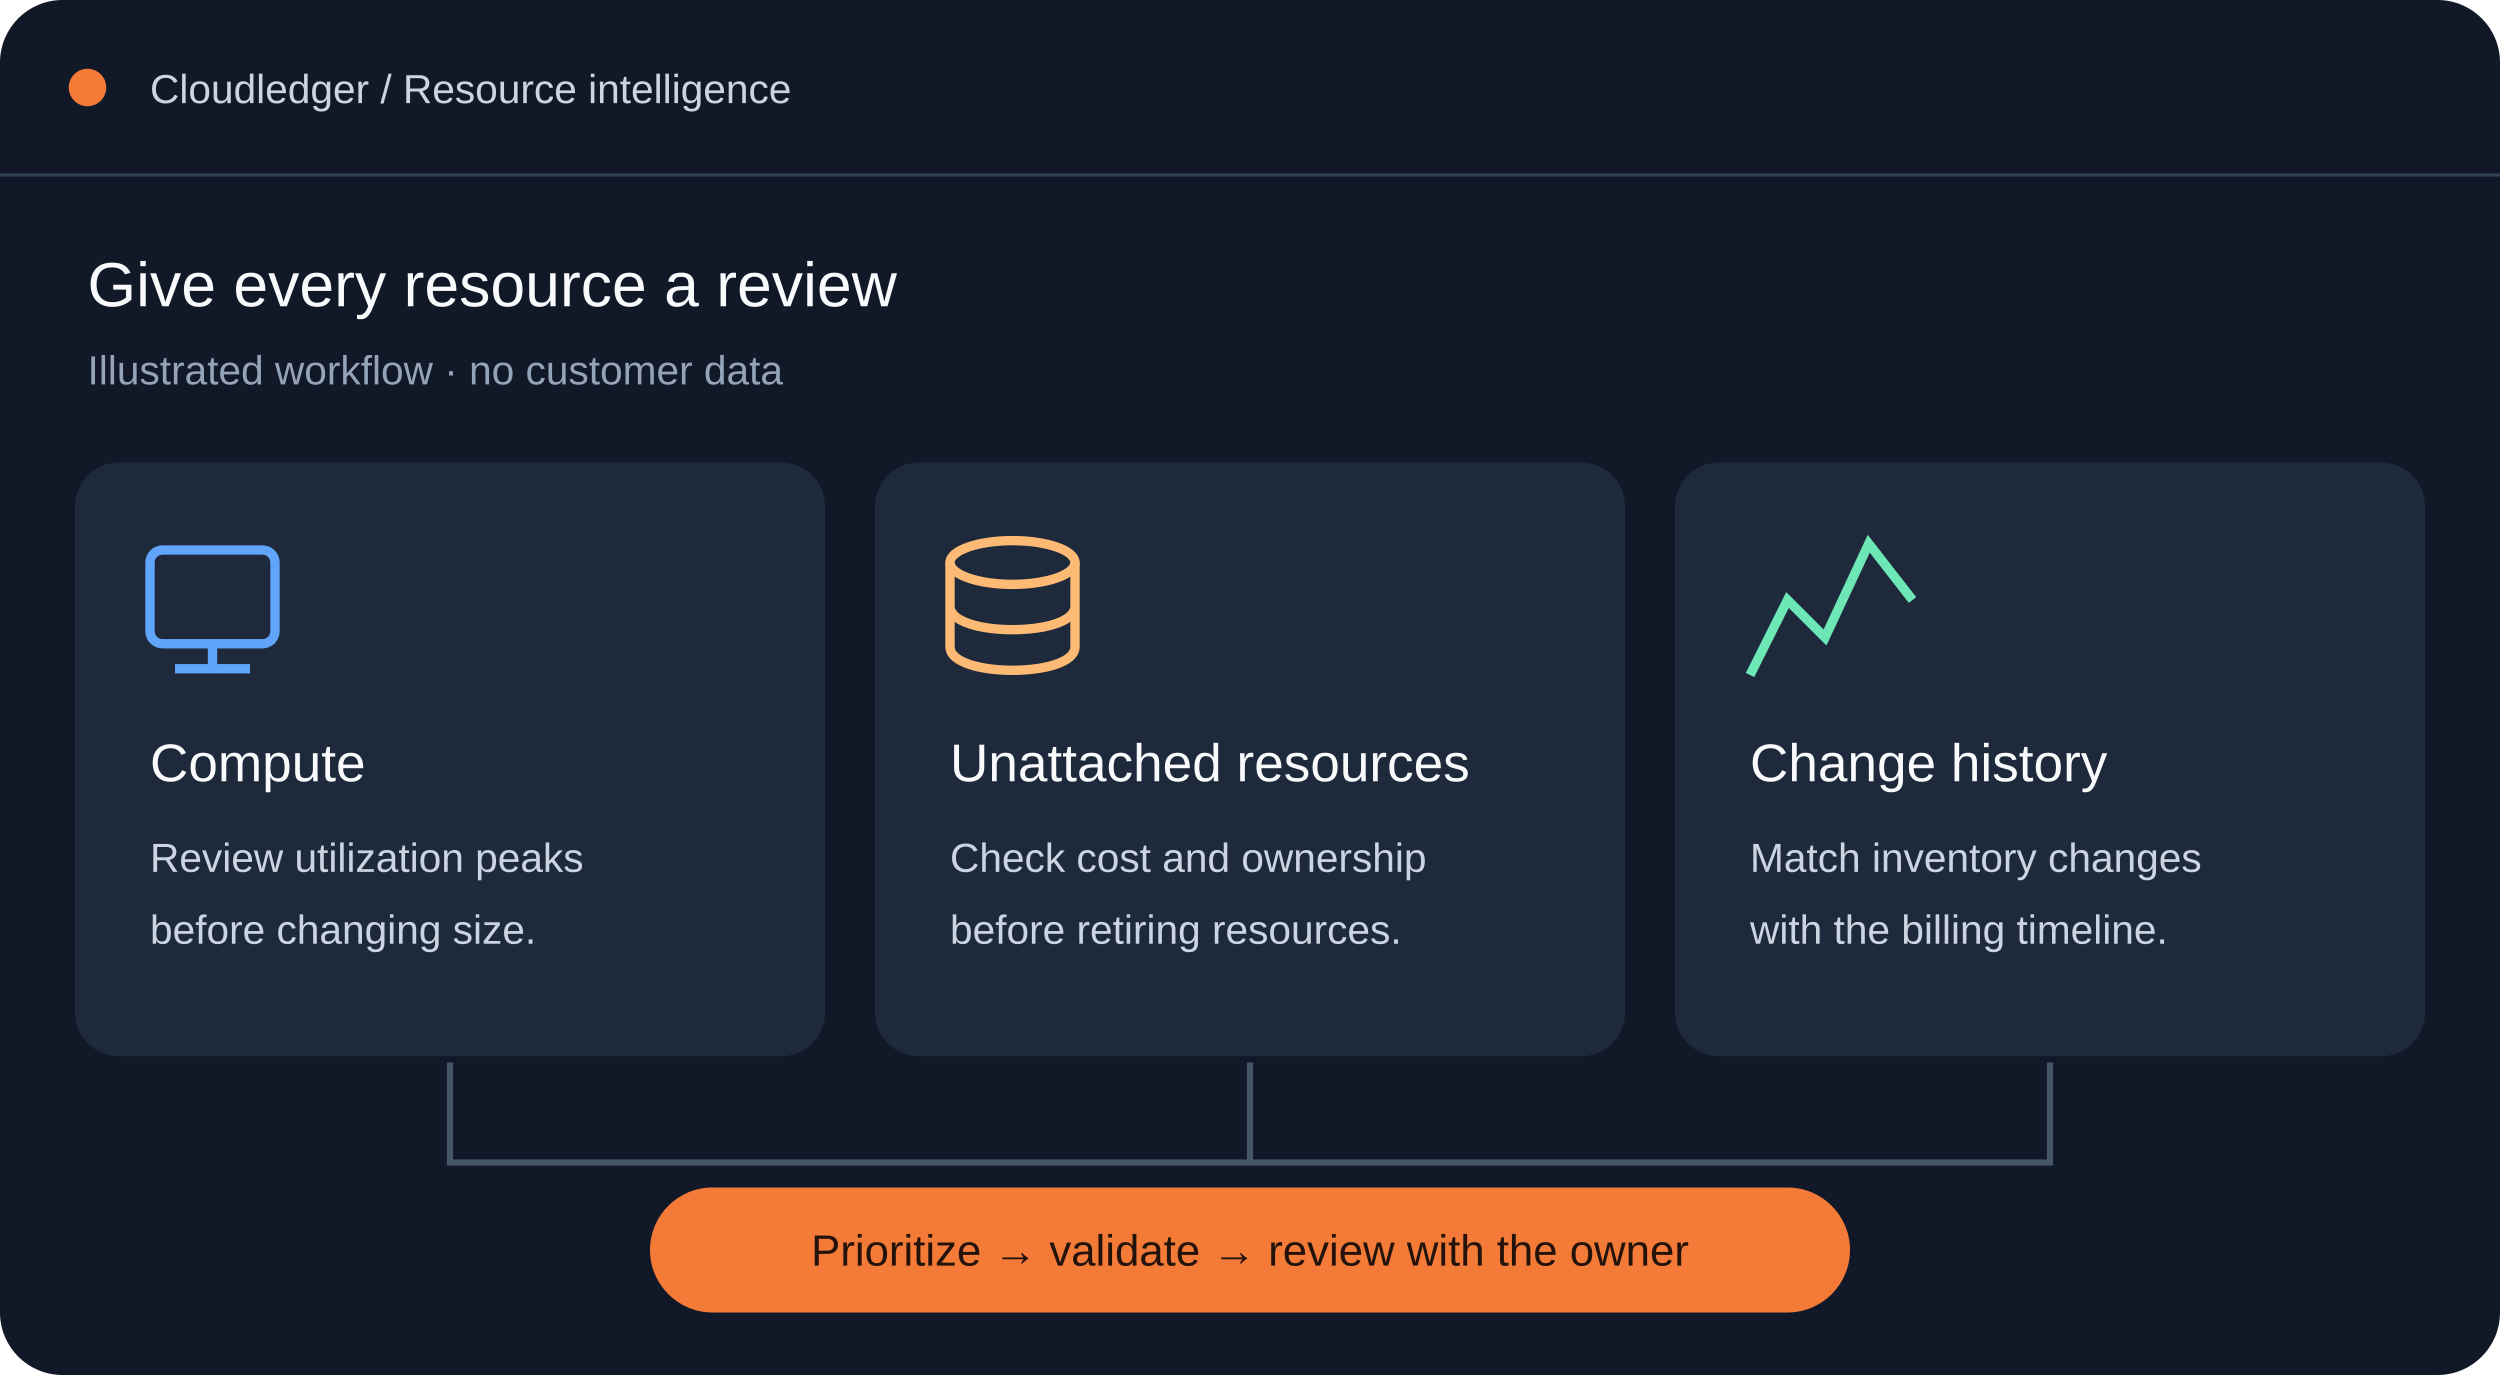
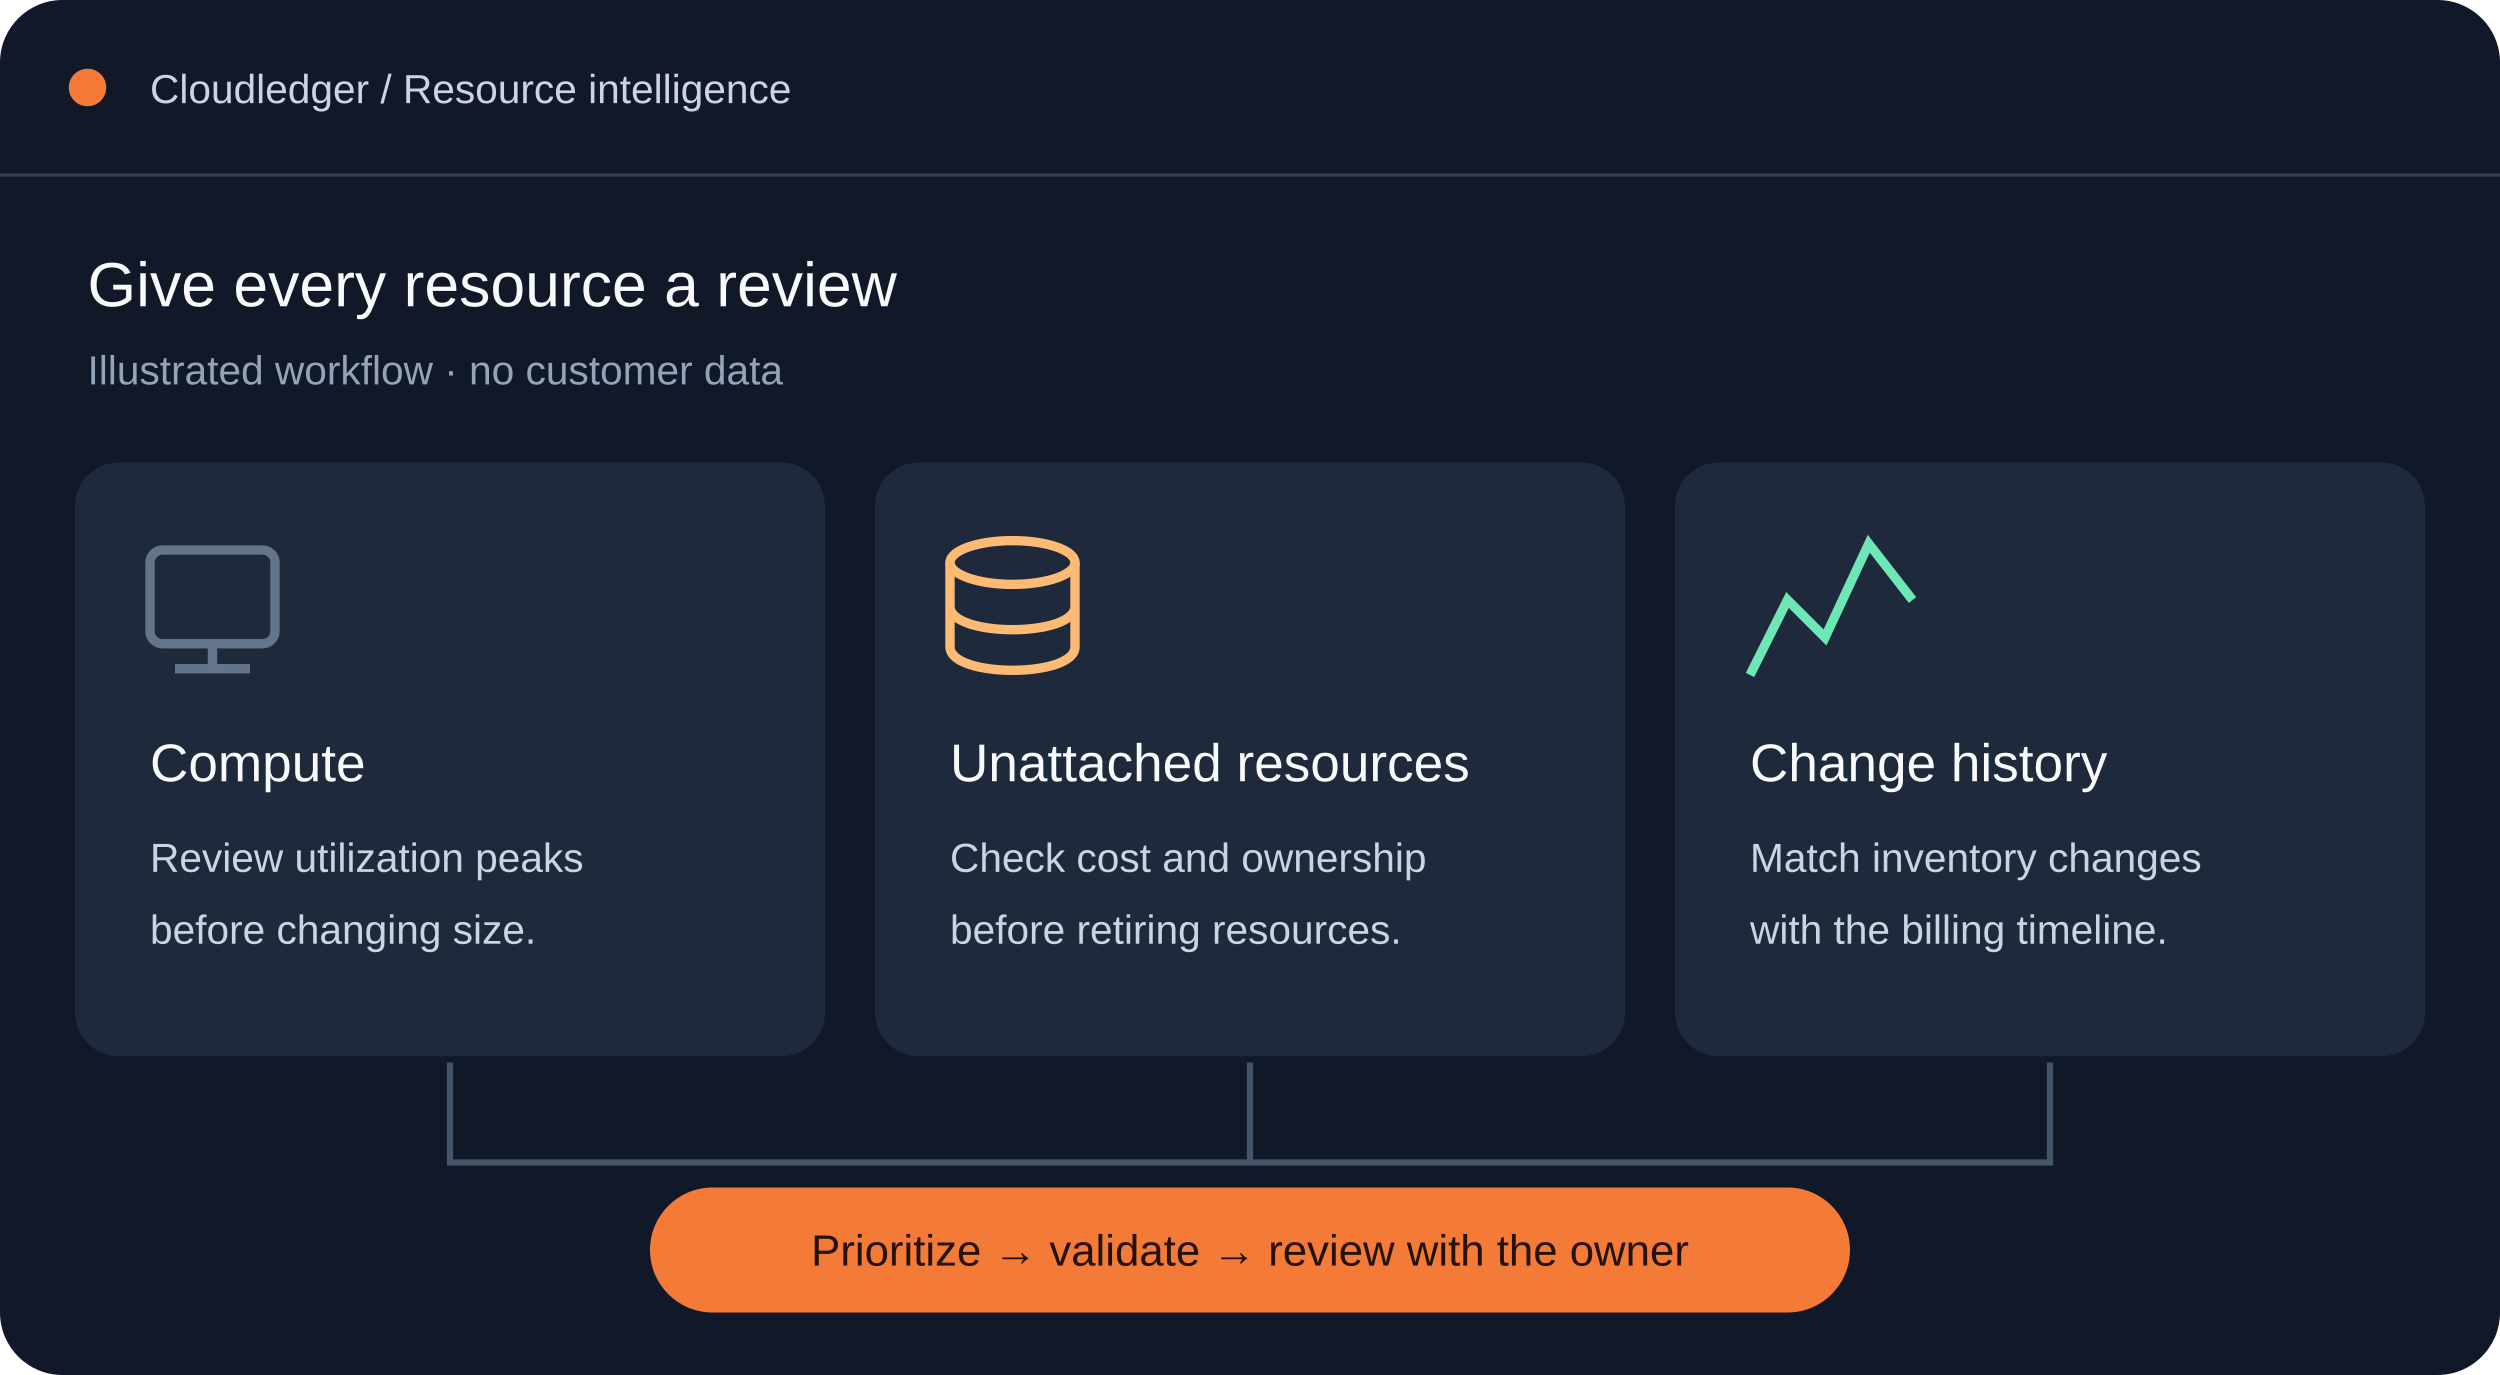
<svg xmlns="http://www.w3.org/2000/svg" viewBox="0 0 800 440" fill="none">
  <rect width="800" height="440" rx="20" fill="#111827" />
  <path d="M0 56h800" stroke="#334155" />
  <circle cx="28" cy="28" r="6" fill="#F47A38" />
  <g font-family="Arial,sans-serif" fill="#CBD5E1" font-size="13">
    <text x="48" y="33">Cloudledger / Resource intelligence</text>
    <text x="28" y="98" fill="#F8FAFC" font-size="20">Give every resource a review</text>
    <text x="28" y="123" fill="#94A3B8">Illustrated workflow · no customer data</text>
  </g>
  <g fill="#1E293B">
    <rect x="24" y="148" width="240" height="190" rx="14" />
    <rect x="280" y="148" width="240" height="190" rx="14" />
    <rect x="536" y="148" width="240" height="190" rx="14" />
  </g>
-   <g stroke="#60A5FA" stroke-width="3">
+   <g stroke="#64748B" stroke-width="3">
    <rect x="48" y="176" width="40" height="30" rx="4" />
    <path d="M56 214h24m-12-8v8" />
  </g>
  <g stroke="#FDBA74" stroke-width="3">
    <ellipse cx="324" cy="180" rx="20" ry="7" />
    <path d="M304 180v27c0 10 40 10 40 0v-27m-40 14c0 10 40 10 40 0" />
  </g>
  <g stroke="#6EE7B7" stroke-width="3">
    <path d="M560 216l12-24 12 12 14-30 14 18" />
  </g>
  <g font-family="Arial,sans-serif" font-size="17" fill="#F8FAFC">
    <text x="48" y="250">Compute</text>
    <text x="304" y="250">Unattached resources</text>
    <text x="560" y="250">Change history</text>
  </g>
  <g font-family="Arial,sans-serif" font-size="13" fill="#CBD5E1">
    <text x="48" y="279">Review utilization peaks</text>
    <text x="48" y="302">before changing size.</text>
    <text x="304" y="279">Check cost and ownership</text>
    <text x="304" y="302">before retiring resources.</text>
    <text x="560" y="279">Match inventory changes</text>
    <text x="560" y="302">with the billing timeline.</text>
  </g>
  <path d="M144 340v32h512v-32m-256 0v32" stroke="#475569" stroke-width="2" />
  <rect x="208" y="380" width="384" height="40" rx="20" fill="#F47A38" />
  <text x="400" y="405" text-anchor="middle" font-family="Arial,sans-serif" font-size="14" fill="#24130B">Prioritize → validate → review with the owner</text>
</svg>
